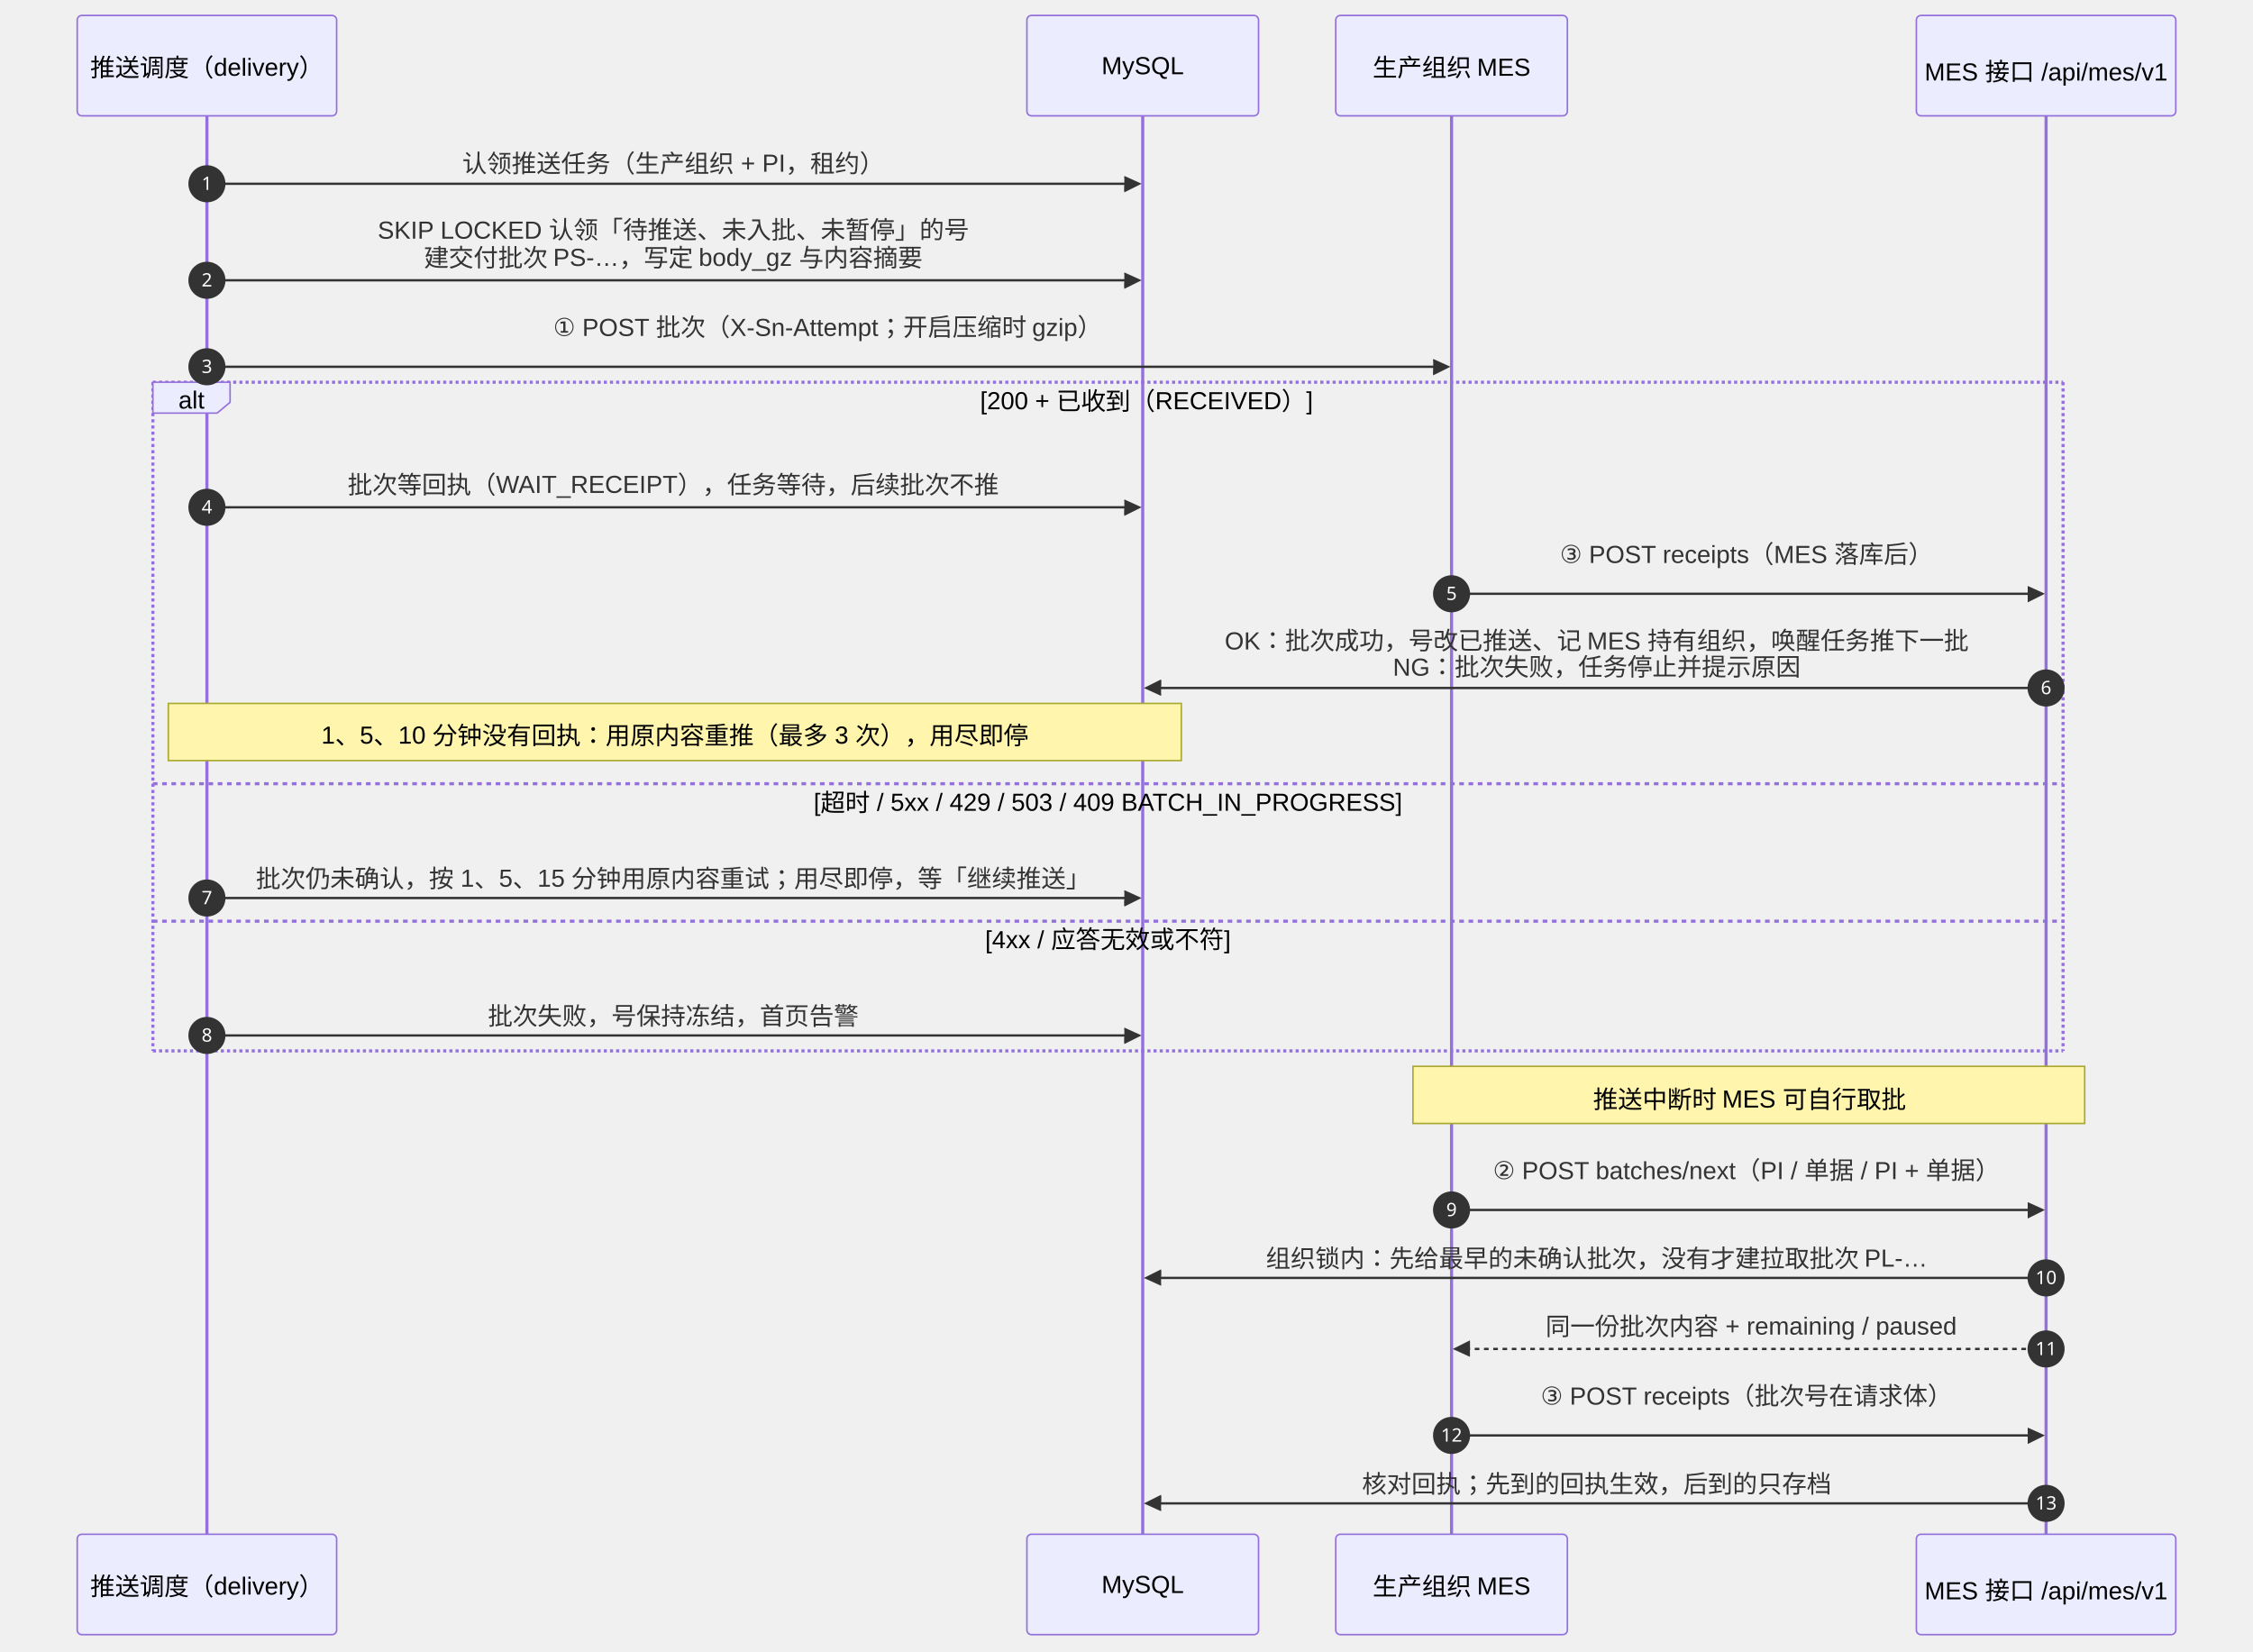
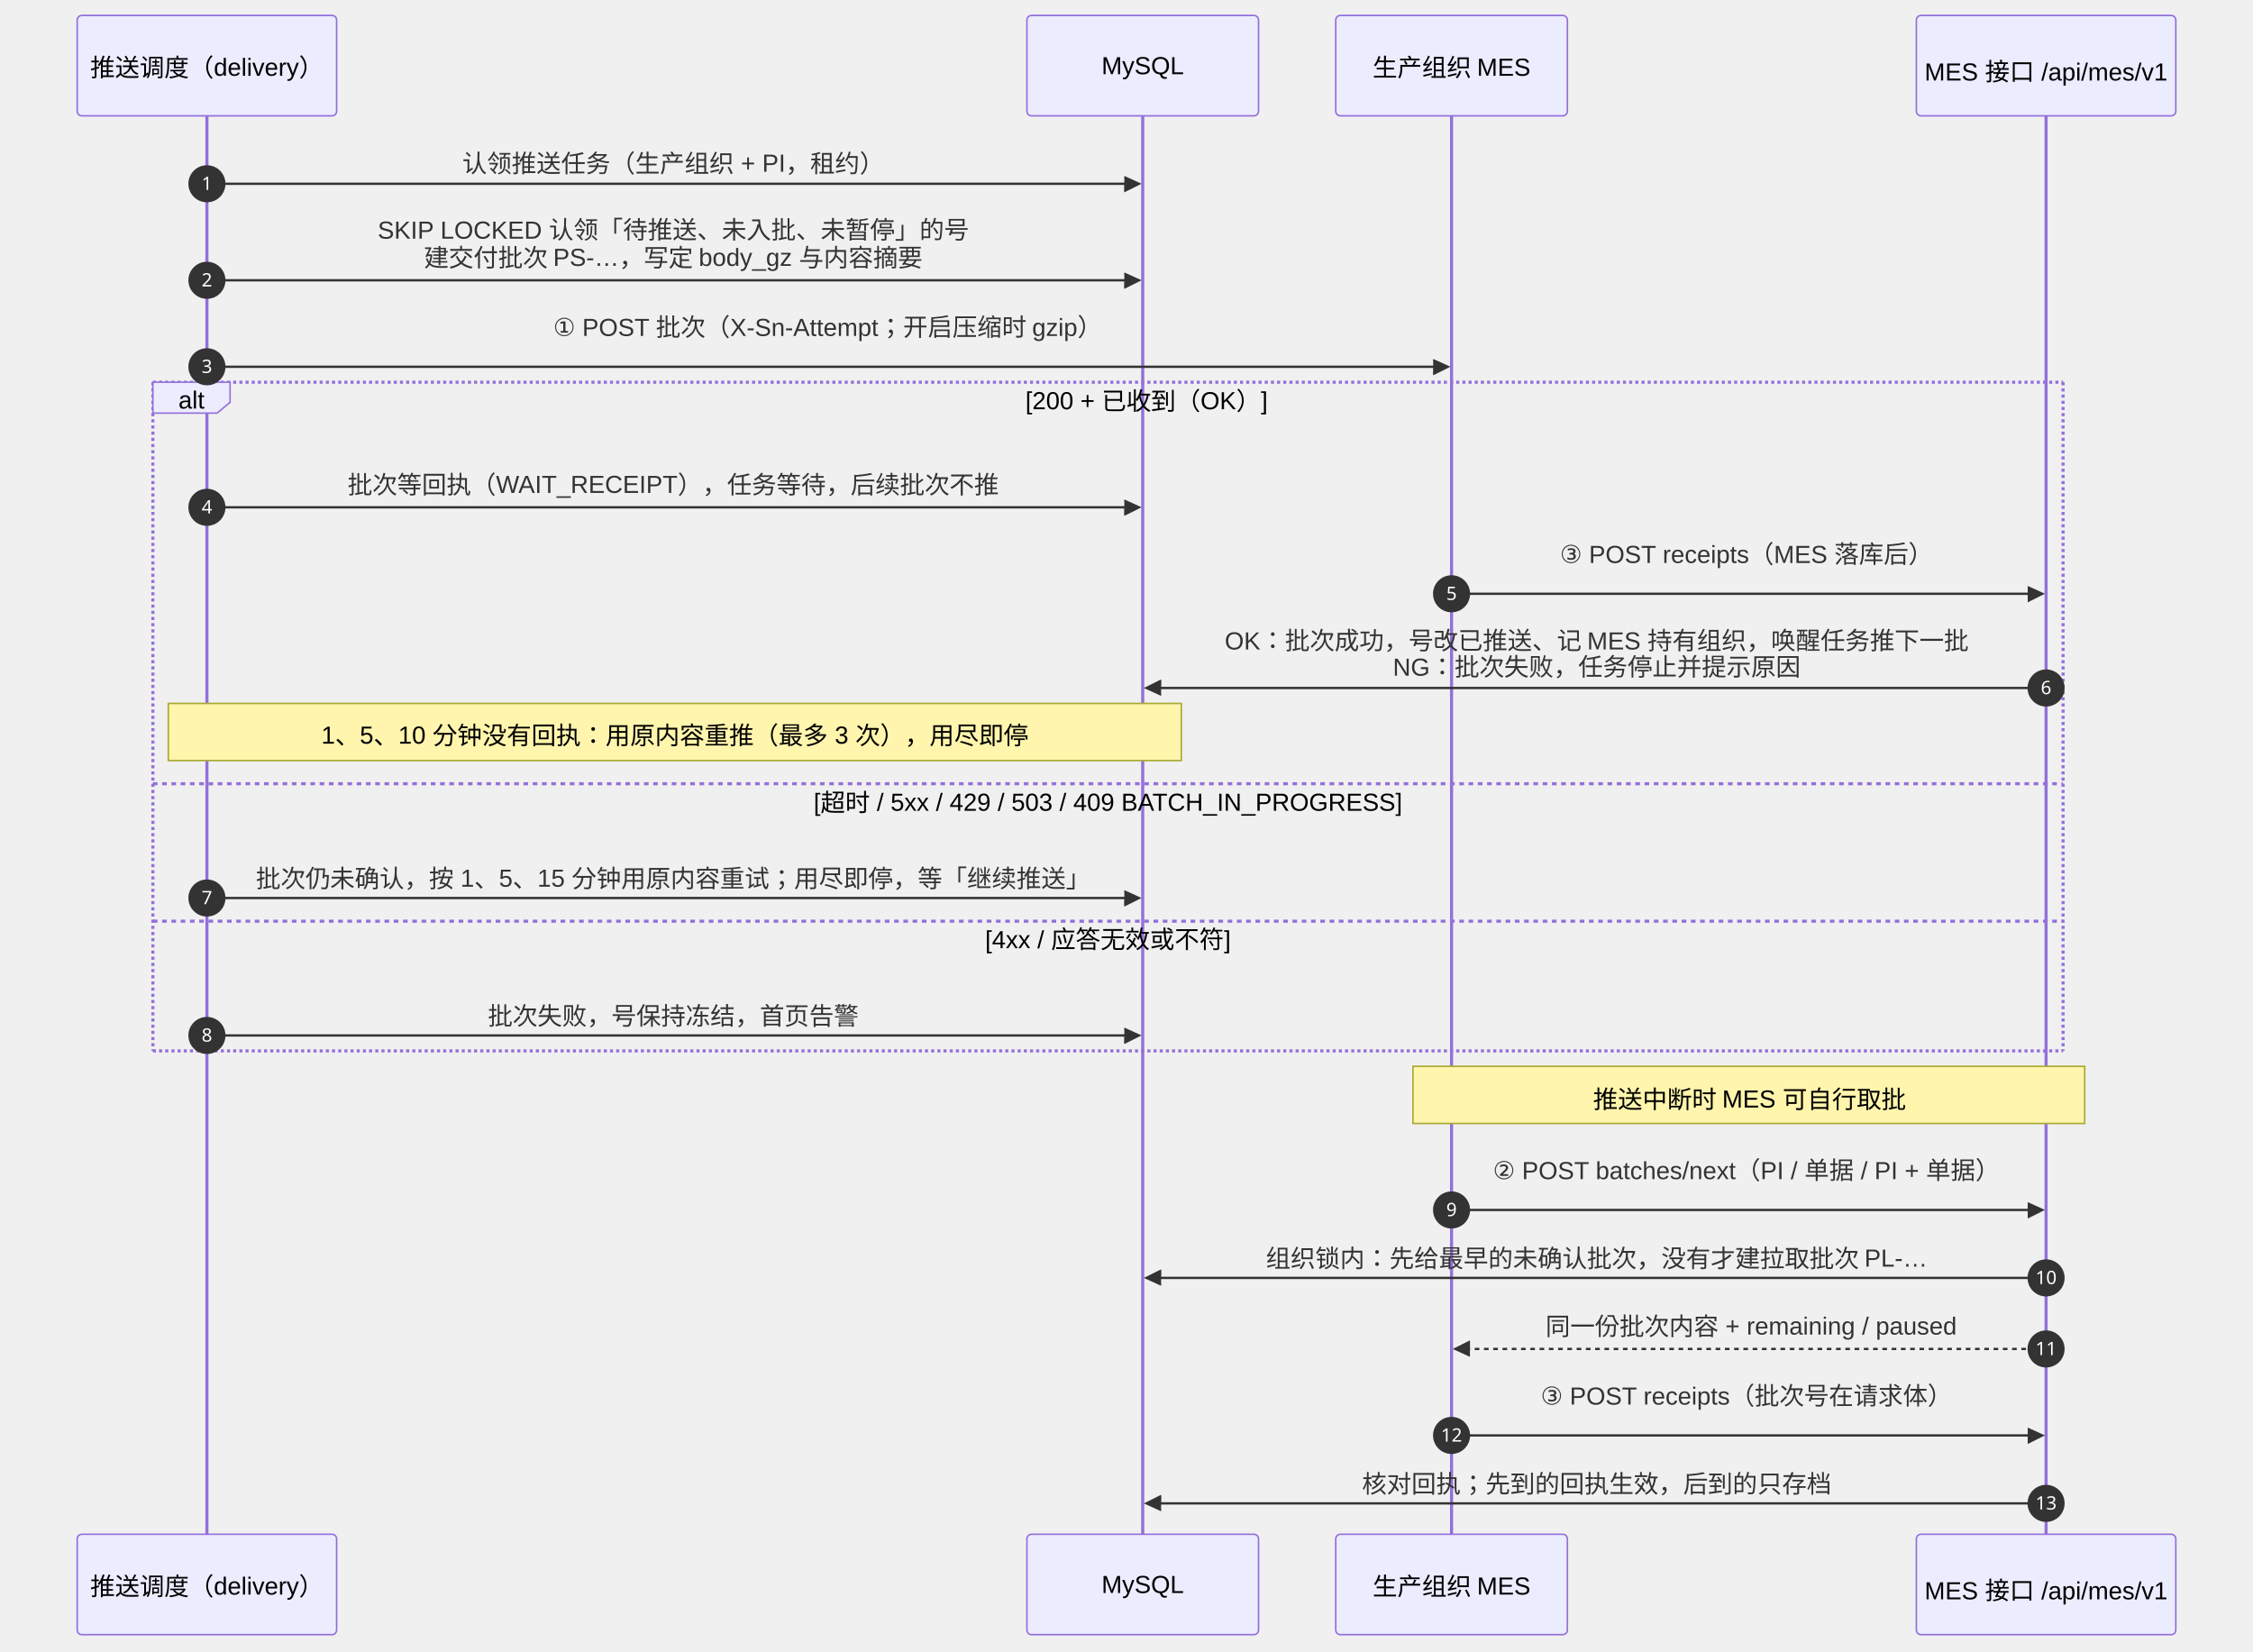
<svg xmlns="http://www.w3.org/2000/svg" id="my-svg" width="100%" style="max-width: 1459px; background-color: white;" viewBox="-50 -10 1459 1069.5" role="graphics-document document" aria-roledescription="sequence">
  <g>
    <rect x="1191" y="983.5" fill="#eaeaea" stroke="#666" width="168" height="65" name="API" rx="3" ry="3" class="actor actor-bottom" />
    <text x="1275" y="1016" dominant-baseline="central" alignment-baseline="central" class="actor actor-box" style="text-anchor: middle; font-size: 16px; font-weight: 400;">
      <tspan x="1275" dy="0">MES 接口 /api/mes/v1</tspan>
    </text>
  </g>
  <g>
    <rect x="815" y="983.5" fill="#eaeaea" stroke="#666" width="150" height="65" name="M" rx="3" ry="3" class="actor actor-bottom" />
    <text x="890" y="1016" dominant-baseline="central" alignment-baseline="central" class="actor actor-box" style="text-anchor: middle; font-size: 16px; font-weight: 400;">
      <tspan x="890" dy="0">生产组织 MES</tspan>
    </text>
  </g>
  <g>
    <rect x="615" y="983.5" fill="#eaeaea" stroke="#666" width="150" height="65" name="D" rx="3" ry="3" class="actor actor-bottom" />
    <text x="690" y="1016" dominant-baseline="central" alignment-baseline="central" class="actor actor-box" style="text-anchor: middle; font-size: 16px; font-weight: 400;">
      <tspan x="690" dy="0">MySQL</tspan>
    </text>
  </g>
  <g>
    <rect x="0" y="983.5" fill="#eaeaea" stroke="#666" width="168" height="65" name="T" rx="3" ry="3" class="actor actor-bottom" />
    <text x="84" y="1016" dominant-baseline="central" alignment-baseline="central" class="actor actor-box" style="text-anchor: middle; font-size: 16px; font-weight: 400;">
      <tspan x="84" dy="0">推送调度（delivery）</tspan>
    </text>
  </g>
  <g>
    <line id="actor3" x1="1275" y1="65" x2="1275" y2="983.5" class="actor-line 200" stroke-width="0.5px" stroke="#999" name="API" data-et="life-line" data-id="API" />
    <g id="root-3" data-et="participant" data-type="participant" data-id="API">
      <rect x="1191" y="0" fill="#eaeaea" stroke="#666" width="168" height="65" name="API" rx="3" ry="3" class="actor actor-top" />
      <text x="1275" y="32.5" dominant-baseline="central" alignment-baseline="central" class="actor actor-box" style="text-anchor: middle; font-size: 16px; font-weight: 400;">
        <tspan x="1275" dy="0">MES 接口 /api/mes/v1</tspan>
      </text>
    </g>
  </g>
  <g>
    <line id="actor2" x1="890" y1="65" x2="890" y2="983.5" class="actor-line 200" stroke-width="0.5px" stroke="#999" name="M" data-et="life-line" data-id="M" />
    <g id="root-2" data-et="participant" data-type="participant" data-id="M">
      <rect x="815" y="0" fill="#eaeaea" stroke="#666" width="150" height="65" name="M" rx="3" ry="3" class="actor actor-top" />
      <text x="890" y="32.5" dominant-baseline="central" alignment-baseline="central" class="actor actor-box" style="text-anchor: middle; font-size: 16px; font-weight: 400;">
        <tspan x="890" dy="0">生产组织 MES</tspan>
      </text>
    </g>
  </g>
  <g>
    <line id="actor1" x1="690" y1="65" x2="690" y2="983.5" class="actor-line 200" stroke-width="0.5px" stroke="#999" name="D" data-et="life-line" data-id="D" />
    <g id="root-1" data-et="participant" data-type="participant" data-id="D">
      <rect x="615" y="0" fill="#eaeaea" stroke="#666" width="150" height="65" name="D" rx="3" ry="3" class="actor actor-top" />
      <text x="690" y="32.5" dominant-baseline="central" alignment-baseline="central" class="actor actor-box" style="text-anchor: middle; font-size: 16px; font-weight: 400;">
        <tspan x="690" dy="0">MySQL</tspan>
      </text>
    </g>
  </g>
  <g>
    <line id="actor0" x1="84" y1="65" x2="84" y2="983.5" class="actor-line 200" stroke-width="0.5px" stroke="#999" name="T" data-et="life-line" data-id="T" />
    <g id="root-0" data-et="participant" data-type="participant" data-id="T">
      <rect x="0" y="0" fill="#eaeaea" stroke="#666" width="168" height="65" name="T" rx="3" ry="3" class="actor actor-top" />
      <text x="84" y="32.5" dominant-baseline="central" alignment-baseline="central" class="actor actor-box" style="text-anchor: middle; font-size: 16px; font-weight: 400;">
        <tspan x="84" dy="0">推送调度（delivery）</tspan>
      </text>
    </g>
  </g>
  <style>#my-svg{font-family:"trebuchet ms",verdana,arial,sans-serif;font-size:16px;fill:#333;}@keyframes edge-animation-frame{from{stroke-dashoffset:0;}}@keyframes dash{to{stroke-dashoffset:0;}}#my-svg .edge-animation-slow{stroke-dasharray:9,5!important;stroke-dashoffset:900;animation:dash 50s linear infinite;stroke-linecap:round;}#my-svg .edge-animation-fast{stroke-dasharray:9,5!important;stroke-dashoffset:900;animation:dash 20s linear infinite;stroke-linecap:round;}#my-svg .error-icon{fill:#552222;}#my-svg .error-text{fill:#552222;stroke:#552222;}#my-svg .edge-thickness-normal{stroke-width:1px;}#my-svg .edge-thickness-thick{stroke-width:3.5px;}#my-svg .edge-pattern-solid{stroke-dasharray:0;}#my-svg .edge-thickness-invisible{stroke-width:0;fill:none;}#my-svg .edge-pattern-dashed{stroke-dasharray:3;}#my-svg .edge-pattern-dotted{stroke-dasharray:2;}#my-svg .marker{fill:#333333;stroke:#333333;}#my-svg .marker.cross{stroke:#333333;}#my-svg svg{font-family:"trebuchet ms",verdana,arial,sans-serif;font-size:16px;}#my-svg p{margin:0;}#my-svg .actor{stroke:#9370DB;fill:#ECECFF;stroke-width:1;}#my-svg rect.actor.outer-path[data-look="neo"]{filter:drop-shadow(1px 2px 2px rgba(185, 185, 185, 1));}#my-svg rect.note[data-look="neo"]{stroke:#aaaa33;fill:#fff5ad;filter:drop-shadow(1px 2px 2px rgba(185, 185, 185, 1));}#my-svg text.actor&gt;tspan{fill:black;stroke:none;}#my-svg .actor-line{stroke:#9370DB;}#my-svg .innerArc{stroke-width:1.5;stroke-dasharray:none;}#my-svg .messageLine0{stroke-width:1.5;stroke-dasharray:none;stroke:#333;}#my-svg .messageLine1{stroke-width:1.5;stroke-dasharray:2,2;stroke:#333;}#my-svg [id$="-arrowhead"] path{fill:#333;stroke:#333;}#my-svg .sequenceNumber{fill:white;}#my-svg [id$="-sequencenumber"]{fill:#333;}#my-svg [id$="-crosshead"] path{fill:#333;stroke:#333;}#my-svg .messageText{fill:#333;stroke:none;}#my-svg .labelBox{stroke:#9370DB;fill:#ECECFF;filter:none;}#my-svg .labelText,#my-svg .labelText&gt;tspan{fill:black;stroke:none;}#my-svg .loopText,#my-svg .loopText&gt;tspan{fill:black;stroke:none;}#my-svg .sectionTitle,#my-svg .sectionTitle&gt;tspan{fill:black;stroke:none;}#my-svg .loopLine{stroke-width:2px;stroke-dasharray:2,2;stroke:#9370DB;fill:#9370DB;}#my-svg .note{stroke:#aaaa33;fill:#fff5ad;}#my-svg .noteText,#my-svg .noteText&gt;tspan{fill:black;stroke:none;font-weight:normal;}#my-svg .activation0{fill:#f4f4f4;stroke:#666;}#my-svg .activation1{fill:#f4f4f4;stroke:#666;}#my-svg .activation2{fill:#f4f4f4;stroke:#666;}#my-svg .actorPopupMenu{position:absolute;}#my-svg .actorPopupMenuPanel{position:absolute;fill:#ECECFF;box-shadow:0px 8px 16px 0px rgba(0,0,0,0.2);filter:drop-shadow(3px 5px 2px rgb(0 0 0 / 0.4));}#my-svg .actor-man circle,#my-svg line{fill:#ECECFF;stroke-width:2px;}#my-svg g rect.rect{filter:drop-shadow(1px 2px 2px rgba(185, 185, 185, 1));stroke:#9370DB;}#my-svg .node .neo-node{stroke:#9370DB;}#my-svg [data-look="neo"].node rect,#my-svg [data-look="neo"].cluster rect,#my-svg [data-look="neo"].node polygon{stroke:#9370DB;filter:drop-shadow(1px 2px 2px rgba(185, 185, 185, 1));}#my-svg [data-look="neo"].swimlane.cluster rect{filter:none;}#my-svg [data-look="neo"].node path{stroke:#9370DB;stroke-width:1px;}#my-svg [data-look="neo"].node .outer-path{filter:drop-shadow(1px 2px 2px rgba(185, 185, 185, 1));}#my-svg [data-look="neo"].node .neo-line path{stroke:#9370DB;filter:none;}#my-svg [data-look="neo"].node circle{stroke:#9370DB;filter:drop-shadow(1px 2px 2px rgba(185, 185, 185, 1));}#my-svg [data-look="neo"].node circle .state-start{fill:#000000;}#my-svg [data-look="neo"].icon-shape .icon{fill:#9370DB;filter:drop-shadow(1px 2px 2px rgba(185, 185, 185, 1));}#my-svg [data-look="neo"].icon-shape .icon-neo path{stroke:#9370DB;filter:drop-shadow(1px 2px 2px rgba(185, 185, 185, 1));}#my-svg :root{--mermaid-font-family:"trebuchet ms",verdana,arial,sans-serif;}</style>
  <g />
  <defs>
    <symbol id="my-svg-computer" width="24" height="24">
      <path transform="scale(.5)" d="M2 2v13h20v-13h-20zm18 11h-16v-9h16v9zm-10.228 6l.466-1h3.524l.467 1h-4.457zm14.228 3h-24l2-6h2.104l-1.33 4h18.45l-1.297-4h2.073l2 6zm-5-10h-14v-7h14v7z" />
    </symbol>
  </defs>
  <defs>
    <symbol id="my-svg-database" fill-rule="evenodd" clip-rule="evenodd">
      <path transform="scale(.5)" d="M12.258.001l.256.004.255.005.253.008.251.01.249.012.247.015.246.016.242.019.241.02.239.023.236.024.233.027.231.028.229.031.225.032.223.034.22.036.217.038.214.04.211.041.208.043.205.045.201.046.198.048.194.05.191.051.187.053.183.054.18.056.175.057.172.059.168.06.163.061.16.063.155.064.15.066.074.033.073.033.071.034.07.034.069.035.068.035.067.035.066.035.064.036.064.036.062.036.06.036.06.037.058.037.058.037.055.038.055.038.053.038.052.038.051.039.05.039.048.039.047.039.045.04.044.04.043.04.041.04.04.041.039.041.037.041.036.041.034.041.033.042.032.042.03.042.029.042.027.042.026.043.024.043.023.043.021.043.02.043.018.044.017.043.015.044.013.044.012.044.011.045.009.044.007.045.006.045.004.045.002.045.001.045v17l-.001.045-.002.045-.004.045-.006.045-.007.045-.009.044-.011.045-.012.044-.013.044-.015.044-.017.043-.018.044-.02.043-.021.043-.023.043-.024.043-.026.043-.027.042-.029.042-.03.042-.032.042-.033.042-.034.041-.036.041-.037.041-.039.041-.04.041-.041.04-.043.04-.044.04-.045.04-.047.039-.048.039-.05.039-.051.039-.052.038-.053.038-.055.038-.055.038-.058.037-.058.037-.06.037-.06.036-.062.036-.064.036-.064.036-.066.035-.067.035-.068.035-.069.035-.07.034-.071.034-.073.033-.074.033-.15.066-.155.064-.16.063-.163.061-.168.06-.172.059-.175.057-.18.056-.183.054-.187.053-.191.051-.194.05-.198.048-.201.046-.205.045-.208.043-.211.041-.214.04-.217.038-.22.036-.223.034-.225.032-.229.031-.231.028-.233.027-.236.024-.239.023-.241.02-.242.019-.246.016-.247.015-.249.012-.251.01-.253.008-.255.005-.256.004-.258.001-.258-.001-.256-.004-.255-.005-.253-.008-.251-.01-.249-.012-.247-.015-.245-.016-.243-.019-.241-.02-.238-.023-.236-.024-.234-.027-.231-.028-.228-.031-.226-.032-.223-.034-.22-.036-.217-.038-.214-.04-.211-.041-.208-.043-.204-.045-.201-.046-.198-.048-.195-.05-.19-.051-.187-.053-.184-.054-.179-.056-.176-.057-.172-.059-.167-.06-.164-.061-.159-.063-.155-.064-.151-.066-.074-.033-.072-.033-.072-.034-.07-.034-.069-.035-.068-.035-.067-.035-.066-.035-.064-.036-.063-.036-.062-.036-.061-.036-.06-.037-.058-.037-.057-.037-.056-.038-.055-.038-.053-.038-.052-.038-.051-.039-.049-.039-.049-.039-.046-.039-.046-.04-.044-.04-.043-.04-.041-.04-.04-.041-.039-.041-.037-.041-.036-.041-.034-.041-.033-.042-.032-.042-.03-.042-.029-.042-.027-.042-.026-.043-.024-.043-.023-.043-.021-.043-.02-.043-.018-.044-.017-.043-.015-.044-.013-.044-.012-.044-.011-.045-.009-.044-.007-.045-.006-.045-.004-.045-.002-.045-.001-.045v-17l.001-.045.002-.045.004-.045.006-.045.007-.045.009-.044.011-.045.012-.044.013-.044.015-.044.017-.043.018-.044.02-.043.021-.043.023-.043.024-.043.026-.043.027-.042.029-.042.03-.042.032-.042.033-.042.034-.041.036-.041.037-.041.039-.041.04-.041.041-.04.043-.04.044-.04.046-.04.046-.039.049-.039.049-.039.051-.039.052-.038.053-.038.055-.038.056-.038.057-.037.058-.037.06-.037.061-.036.062-.036.063-.036.064-.036.066-.035.067-.035.068-.035.069-.035.07-.034.072-.034.072-.033.074-.033.151-.066.155-.064.159-.063.164-.061.167-.06.172-.059.176-.057.179-.056.184-.054.187-.053.19-.051.195-.05.198-.048.201-.046.204-.045.208-.043.211-.041.214-.04.217-.038.22-.036.223-.034.226-.032.228-.031.231-.028.234-.027.236-.024.238-.023.241-.02.243-.019.245-.016.247-.015.249-.012.251-.01.253-.008.255-.005.256-.004.258-.001.258.001zm-9.258 20.499v.01l.001.021.003.021.004.022.005.021.006.022.007.022.009.023.01.022.011.023.012.023.013.023.015.023.016.024.017.023.018.024.019.024.021.024.022.025.023.024.024.025.052.049.056.05.061.051.066.051.07.051.075.051.079.052.084.052.088.052.092.052.097.052.102.051.105.052.11.052.114.051.119.051.123.051.127.05.131.05.135.05.139.048.144.049.147.047.152.047.155.047.16.045.163.045.167.043.171.043.176.041.178.041.183.039.187.039.19.037.194.035.197.035.202.033.204.031.209.03.212.029.216.027.219.025.222.024.226.021.23.02.233.018.236.016.24.015.243.012.246.01.249.008.253.005.256.004.259.001.26-.001.257-.004.254-.005.25-.008.247-.011.244-.012.241-.014.237-.016.233-.018.231-.021.226-.021.224-.024.22-.026.216-.027.212-.028.21-.031.205-.031.202-.034.198-.034.194-.036.191-.037.187-.039.183-.04.179-.04.175-.042.172-.043.168-.044.163-.045.16-.046.155-.046.152-.047.148-.048.143-.049.139-.049.136-.05.131-.05.126-.05.123-.051.118-.052.114-.051.11-.052.106-.052.101-.052.096-.052.092-.052.088-.053.083-.051.079-.052.074-.052.07-.051.065-.051.06-.051.056-.05.051-.05.023-.024.023-.025.021-.024.02-.024.019-.024.018-.024.017-.024.015-.023.014-.024.013-.023.012-.023.01-.023.01-.022.008-.022.006-.022.006-.022.004-.022.004-.021.001-.021.001-.021v-4.127l-.077.055-.08.053-.083.054-.085.053-.087.052-.09.052-.093.051-.095.05-.097.05-.1.049-.102.049-.105.048-.106.047-.109.047-.111.046-.114.045-.115.045-.118.044-.12.043-.122.042-.124.042-.126.041-.128.04-.13.04-.132.038-.134.038-.135.037-.138.037-.139.035-.142.035-.143.034-.144.033-.147.032-.148.031-.15.03-.151.03-.153.029-.154.027-.156.027-.158.026-.159.025-.161.024-.162.023-.163.022-.165.021-.166.02-.167.019-.169.018-.169.017-.171.016-.173.015-.173.014-.175.013-.175.012-.177.011-.178.01-.179.008-.179.008-.181.006-.182.005-.182.004-.184.003-.184.002h-.37l-.184-.002-.184-.003-.182-.004-.182-.005-.181-.006-.179-.008-.179-.008-.178-.01-.176-.011-.176-.012-.175-.013-.173-.014-.172-.015-.171-.016-.17-.017-.169-.018-.167-.019-.166-.02-.165-.021-.163-.022-.162-.023-.161-.024-.159-.025-.157-.026-.156-.027-.155-.027-.153-.029-.151-.03-.15-.03-.148-.031-.146-.032-.145-.033-.143-.034-.141-.035-.14-.035-.137-.037-.136-.037-.134-.038-.132-.038-.13-.04-.128-.04-.126-.041-.124-.042-.122-.042-.12-.044-.117-.043-.116-.045-.113-.045-.112-.046-.109-.047-.106-.047-.105-.048-.102-.049-.1-.049-.097-.05-.095-.05-.093-.052-.09-.051-.087-.052-.085-.053-.083-.054-.08-.054-.077-.054v4.127zm0-5.654v.011l.001.021.003.021.004.021.005.022.006.022.007.022.009.022.01.022.011.023.012.023.013.023.015.024.016.023.017.024.018.024.019.024.021.024.022.024.023.025.024.024.052.05.056.05.061.05.066.051.07.051.075.052.079.051.084.052.088.052.092.052.097.052.102.052.105.052.11.051.114.051.119.052.123.05.127.051.131.05.135.049.139.049.144.048.147.048.152.047.155.046.16.045.163.045.167.044.171.042.176.042.178.04.183.04.187.038.19.037.194.036.197.034.202.033.204.032.209.03.212.028.216.027.219.025.222.024.226.022.23.02.233.018.236.016.24.014.243.012.246.01.249.008.253.006.256.003.259.001.26-.001.257-.003.254-.006.25-.008.247-.01.244-.012.241-.015.237-.016.233-.018.231-.02.226-.022.224-.024.22-.025.216-.027.212-.029.21-.03.205-.032.202-.033.198-.035.194-.036.191-.037.187-.039.183-.039.179-.041.175-.042.172-.043.168-.044.163-.045.16-.045.155-.047.152-.047.148-.048.143-.048.139-.05.136-.049.131-.05.126-.051.123-.051.118-.051.114-.052.11-.052.106-.052.101-.052.096-.052.092-.052.088-.052.083-.052.079-.052.074-.051.07-.052.065-.051.06-.05.056-.051.051-.049.023-.025.023-.024.021-.025.02-.024.019-.024.018-.024.017-.024.015-.023.014-.023.013-.024.012-.022.01-.023.01-.023.008-.022.006-.022.006-.022.004-.021.004-.022.001-.021.001-.021v-4.139l-.077.054-.08.054-.083.054-.085.052-.087.053-.09.051-.093.051-.095.051-.097.05-.1.049-.102.049-.105.048-.106.047-.109.047-.111.046-.114.045-.115.044-.118.044-.12.044-.122.042-.124.042-.126.041-.128.04-.13.039-.132.039-.134.038-.135.037-.138.036-.139.036-.142.035-.143.033-.144.033-.147.033-.148.031-.15.03-.151.03-.153.028-.154.028-.156.027-.158.026-.159.025-.161.024-.162.023-.163.022-.165.021-.166.02-.167.019-.169.018-.169.017-.171.016-.173.015-.173.014-.175.013-.175.012-.177.011-.178.009-.179.009-.179.007-.181.007-.182.005-.182.004-.184.003-.184.002h-.37l-.184-.002-.184-.003-.182-.004-.182-.005-.181-.007-.179-.007-.179-.009-.178-.009-.176-.011-.176-.012-.175-.013-.173-.014-.172-.015-.171-.016-.17-.017-.169-.018-.167-.019-.166-.02-.165-.021-.163-.022-.162-.023-.161-.024-.159-.025-.157-.026-.156-.027-.155-.028-.153-.028-.151-.03-.15-.03-.148-.031-.146-.033-.145-.033-.143-.033-.141-.035-.14-.036-.137-.036-.136-.037-.134-.038-.132-.039-.13-.039-.128-.04-.126-.041-.124-.042-.122-.043-.12-.043-.117-.044-.116-.044-.113-.046-.112-.046-.109-.046-.106-.047-.105-.048-.102-.049-.1-.049-.097-.05-.095-.051-.093-.051-.09-.051-.087-.053-.085-.052-.083-.054-.08-.054-.077-.054v4.139zm0-5.666v.011l.001.02.003.022.004.021.005.022.006.021.007.022.009.023.01.022.011.023.012.023.013.023.015.023.016.024.017.024.018.023.019.024.021.025.022.024.023.024.024.025.052.05.056.05.061.05.066.051.07.051.075.052.079.051.084.052.088.052.092.052.097.052.102.052.105.051.11.052.114.051.119.051.123.051.127.05.131.05.135.05.139.049.144.048.147.048.152.047.155.046.16.045.163.045.167.043.171.043.176.042.178.04.183.04.187.038.19.037.194.036.197.034.202.033.204.032.209.03.212.028.216.027.219.025.222.024.226.021.23.02.233.018.236.017.24.014.243.012.246.01.249.008.253.006.256.003.259.001.26-.001.257-.003.254-.006.25-.008.247-.01.244-.013.241-.014.237-.016.233-.018.231-.02.226-.022.224-.024.22-.025.216-.027.212-.029.21-.03.205-.032.202-.033.198-.035.194-.036.191-.037.187-.039.183-.039.179-.041.175-.042.172-.043.168-.044.163-.045.16-.045.155-.047.152-.047.148-.048.143-.049.139-.049.136-.049.131-.051.126-.05.123-.051.118-.052.114-.051.11-.052.106-.052.101-.052.096-.052.092-.052.088-.052.083-.052.079-.052.074-.052.07-.051.065-.051.06-.051.056-.05.051-.049.023-.025.023-.025.021-.024.02-.024.019-.024.018-.024.017-.024.015-.023.014-.024.013-.023.012-.023.01-.022.01-.023.008-.022.006-.022.006-.022.004-.022.004-.021.001-.021.001-.021v-4.153l-.077.054-.08.054-.083.053-.085.053-.087.053-.09.051-.093.051-.095.051-.097.05-.1.049-.102.048-.105.048-.106.048-.109.046-.111.046-.114.046-.115.044-.118.044-.12.043-.122.043-.124.042-.126.041-.128.04-.13.039-.132.039-.134.038-.135.037-.138.036-.139.036-.142.034-.143.034-.144.033-.147.032-.148.032-.15.03-.151.03-.153.028-.154.028-.156.027-.158.026-.159.024-.161.024-.162.023-.163.023-.165.021-.166.02-.167.019-.169.018-.169.017-.171.016-.173.015-.173.014-.175.013-.175.012-.177.01-.178.01-.179.009-.179.007-.181.006-.182.006-.182.004-.184.003-.184.001-.185.001-.185-.001-.184-.001-.184-.003-.182-.004-.182-.006-.181-.006-.179-.007-.179-.009-.178-.01-.176-.01-.176-.012-.175-.013-.173-.014-.172-.015-.171-.016-.17-.017-.169-.018-.167-.019-.166-.02-.165-.021-.163-.023-.162-.023-.161-.024-.159-.024-.157-.026-.156-.027-.155-.028-.153-.028-.151-.03-.15-.03-.148-.032-.146-.032-.145-.033-.143-.034-.141-.034-.14-.036-.137-.036-.136-.037-.134-.038-.132-.039-.13-.039-.128-.041-.126-.041-.124-.041-.122-.043-.12-.043-.117-.044-.116-.044-.113-.046-.112-.046-.109-.046-.106-.048-.105-.048-.102-.048-.1-.05-.097-.049-.095-.051-.093-.051-.09-.052-.087-.052-.085-.053-.083-.053-.08-.054-.077-.054v4.153zm8.74-8.179l-.257.004-.254.005-.25.008-.247.011-.244.012-.241.014-.237.016-.233.018-.231.021-.226.022-.224.023-.22.026-.216.027-.212.028-.21.031-.205.032-.202.033-.198.034-.194.036-.191.038-.187.038-.183.04-.179.041-.175.042-.172.043-.168.043-.163.045-.16.046-.155.046-.152.048-.148.048-.143.048-.139.049-.136.05-.131.05-.126.051-.123.051-.118.051-.114.052-.11.052-.106.052-.101.052-.096.052-.092.052-.088.052-.083.052-.079.052-.074.051-.07.052-.065.051-.06.05-.056.05-.051.05-.023.025-.023.024-.021.024-.02.025-.019.024-.018.024-.017.023-.015.024-.014.023-.013.023-.012.023-.01.023-.01.022-.008.022-.006.023-.006.021-.004.022-.004.021-.001.021-.001.021.001.021.001.021.004.021.004.022.006.021.006.023.008.022.01.022.01.023.012.023.013.023.014.023.015.024.017.023.018.024.019.024.02.025.021.024.023.024.023.025.051.05.056.05.06.05.065.051.07.052.074.051.079.052.083.052.088.052.092.052.096.052.101.052.106.052.11.052.114.052.118.051.123.051.126.051.131.05.136.05.139.049.143.048.148.048.152.048.155.046.16.046.163.045.168.043.172.043.175.042.179.041.183.04.187.038.191.038.194.036.198.034.202.033.205.032.21.031.212.028.216.027.22.026.224.023.226.022.231.021.233.018.237.016.241.014.244.012.247.011.25.008.254.005.257.004.26.001.26-.001.257-.004.254-.005.25-.008.247-.011.244-.012.241-.014.237-.016.233-.018.231-.021.226-.022.224-.023.22-.026.216-.027.212-.028.21-.031.205-.032.202-.033.198-.034.194-.036.191-.038.187-.038.183-.04.179-.041.175-.042.172-.043.168-.043.163-.045.16-.046.155-.046.152-.048.148-.048.143-.048.139-.049.136-.05.131-.05.126-.051.123-.051.118-.051.114-.052.11-.052.106-.052.101-.052.096-.052.092-.052.088-.052.083-.052.079-.052.074-.051.07-.052.065-.051.06-.05.056-.05.051-.05.023-.025.023-.024.021-.024.02-.025.019-.024.018-.024.017-.023.015-.024.014-.023.013-.023.012-.023.01-.023.01-.022.008-.022.006-.023.006-.021.004-.022.004-.021.001-.021.001-.021-.001-.021-.001-.021-.004-.021-.004-.022-.006-.021-.006-.023-.008-.022-.01-.022-.01-.023-.012-.023-.013-.023-.014-.023-.015-.024-.017-.023-.018-.024-.019-.024-.02-.025-.021-.024-.023-.024-.023-.025-.051-.05-.056-.05-.06-.05-.065-.051-.07-.052-.074-.051-.079-.052-.083-.052-.088-.052-.092-.052-.096-.052-.101-.052-.106-.052-.11-.052-.114-.052-.118-.051-.123-.051-.126-.051-.131-.05-.136-.05-.139-.049-.143-.048-.148-.048-.152-.048-.155-.046-.16-.046-.163-.045-.168-.043-.172-.043-.175-.042-.179-.041-.183-.04-.187-.038-.191-.038-.194-.036-.198-.034-.202-.033-.205-.032-.21-.031-.212-.028-.216-.027-.22-.026-.224-.023-.226-.022-.231-.021-.233-.018-.237-.016-.241-.014-.244-.012-.247-.011-.25-.008-.254-.005-.257-.004-.26-.001-.26.001z" />
    </symbol>
  </defs>
  <defs>
    <symbol id="my-svg-clock" width="24" height="24">
      <path transform="scale(.5)" d="M12 2c5.514 0 10 4.486 10 10s-4.486 10-10 10-10-4.486-10-10 4.486-10 10-10zm0-2c-6.627 0-12 5.373-12 12s5.373 12 12 12 12-5.373 12-12-5.373-12-12-12zm5.848 12.459c.202.038.202.333.001.372-1.907.361-6.045 1.111-6.547 1.111-.719 0-1.301-.582-1.301-1.301 0-.512.77-5.447 1.125-7.445.034-.192.312-.181.343.014l.985 6.238 5.394 1.011z" />
    </symbol>
  </defs>
  <defs>
    <marker id="my-svg-arrowhead" refX="7.9" refY="5" markerUnits="userSpaceOnUse" markerWidth="12" markerHeight="12" orient="auto-start-reverse">
      <path d="M -1 0 L 10 5 L 0 10 z" />
    </marker>
  </defs>
  <defs>
    <marker id="my-svg-crosshead" markerWidth="15" markerHeight="8" orient="auto" refX="4" refY="4.5">
      <path fill="none" stroke="#000000" stroke-width="1pt" d="M 1,2 L 6,7 M 6,2 L 1,7" style="stroke-dasharray: 0, 0;" />
    </marker>
  </defs>
  <defs>
    <marker id="my-svg-filled-head" refX="15.5" refY="7" markerWidth="20" markerHeight="28" orient="auto">
      <path d="M 18,7 L9,13 L14,7 L9,1 Z" />
    </marker>
  </defs>
  <defs>
    <marker id="my-svg-sequencenumber" refX="15" refY="15" markerWidth="60" markerHeight="40" orient="auto">
      <circle cx="15" cy="15" r="6" />
    </marker>
  </defs>
  <defs>
    <marker id="my-svg-solidTopArrowHead" refX="7.9" refY="7.25" markerUnits="userSpaceOnUse" markerWidth="12" markerHeight="12" orient="auto-start-reverse">
      <path d="M 0 0 L 10 8 L 0 8 z" />
    </marker>
  </defs>
  <defs>
    <marker id="my-svg-solidBottomArrowHead" refX="7.9" refY="0.75" markerUnits="userSpaceOnUse" markerWidth="12" markerHeight="12" orient="auto-start-reverse">
      <path d="M 0 0 L 10 0 L 0 8 z" />
    </marker>
  </defs>
  <defs>
    <marker id="my-svg-stickTopArrowHead" refX="7.5" refY="7" markerUnits="userSpaceOnUse" markerWidth="12" markerHeight="12" orient="auto-start-reverse">
      <path d="M 0 0 L 7 7" stroke="black" stroke-width="1.5" fill="none" />
    </marker>
  </defs>
  <defs>
    <marker id="my-svg-stickBottomArrowHead" refX="7.5" refY="0" markerUnits="userSpaceOnUse" markerWidth="12" markerHeight="12" orient="auto-start-reverse">
      <path d="M 0 7 L 7 0" stroke="black" stroke-width="1.5" fill="none" />
    </marker>
  </defs>
  <g data-et="note" data-id="i8">
    <rect x="59" y="445.5" fill="#EDF2AE" stroke="#666" width="656" height="37" class="note" />
    <text x="387" y="451" text-anchor="middle" dominant-baseline="middle" alignment-baseline="middle" class="noteText" dy="1em" style="font-size: 16px; font-weight: 400;">
      <tspan x="387">1、5、10 分钟没有回执：用原内容重推（最多 3 次），用尽即停</tspan>
    </text>
  </g>
  <g data-et="control-structure" data-id="i13">
    <line x1="49" y1="237.5" x2="1286" y2="237.5" class="loopLine" />
    <line x1="1286" y1="237.5" x2="1286" y2="670.5" class="loopLine" />
    <line x1="49" y1="670.5" x2="1286" y2="670.5" class="loopLine" />
    <line x1="49" y1="237.5" x2="49" y2="670.5" class="loopLine" />
    <line x1="49" y1="497.5" x2="1286" y2="497.5" class="loopLine" style="stroke-dasharray: 3, 3;" />
    <line x1="49" y1="586.5" x2="1286" y2="586.5" class="loopLine" style="stroke-dasharray: 3, 3;" />
    <polygon points="49,237.5 99,237.5 99,250.5 90.6,257.5 49,257.5" class="labelBox" />
    <text x="74" y="250" text-anchor="middle" dominant-baseline="middle" alignment-baseline="middle" class="labelText" style="font-size: 16px; font-weight: 400;">alt</text>
    <text x="692.5" y="255" text-anchor="middle" class="loopText" style="font-size: 16px; font-weight: 400;">
-       <tspan x="692.5">[200 + 已收到（RECEIVED）]</tspan>
+       <tspan x="692.5">[200 + 已收到（OK）]</tspan>
    </text>
    <text x="667.5" y="515" text-anchor="middle" class="sectionTitle" style="font-size: 16px; font-weight: 400;">[超时 / 5xx / 429 / 503 / 409 BATCH_IN_PROGRESS]</text>
    <text x="667.5" y="604" text-anchor="middle" class="sectionTitle" style="font-size: 16px; font-weight: 400;">[4xx / 应答无效或不符]</text>
  </g>
  <g data-et="note" data-id="i14">
    <rect x="865" y="680.5" fill="#EDF2AE" stroke="#666" width="435" height="37" class="note" />
    <text x="1083" y="686" text-anchor="middle" dominant-baseline="middle" alignment-baseline="middle" class="noteText" dy="1em" style="font-size: 16px; font-weight: 400;">
      <tspan x="1083">推送中断时 MES 可自行取批</tspan>
    </text>
  </g>
  <text x="386" y="80" text-anchor="middle" dominant-baseline="middle" alignment-baseline="middle" class="messageText" dy="1em" style="font-size: 16px; font-weight: 400;">认领推送任务（生产组织 + PI，租约）</text>
  <line x1="91" y1="109" x2="686" y2="109" class="messageLine0" data-et="message" data-id="i1" data-from="T" data-to="D" stroke-width="2" stroke="none" marker-end="url(#my-svg-arrowhead)" style="fill: none;" />
  <line x1="84" y1="109" x2="84" y2="109" stroke-width="0" marker-start="url(#my-svg-sequencenumber)" />
  <text x="84" y="113" font-family="sans-serif" font-size="12px" text-anchor="middle" class="sequenceNumber">1</text>
  <text x="386" y="124" text-anchor="middle" dominant-baseline="middle" alignment-baseline="middle" class="messageText" dy="1em" style="font-size: 16px; font-weight: 400;">SKIP LOCKED 认领「待推送、未入批、未暂停」的号</text>
  <text x="386" y="141" text-anchor="middle" dominant-baseline="middle" alignment-baseline="middle" class="messageText" dy="1em" style="font-size: 16px; font-weight: 400;">建交付批次 PS-…，写定 body_gz 与内容摘要</text>
  <line x1="91" y1="171.5" x2="686" y2="171.5" class="messageLine0" data-et="message" data-id="i2" data-from="T" data-to="D" stroke-width="2" stroke="none" marker-end="url(#my-svg-arrowhead)" style="fill: none;" />
  <line x1="84" y1="171.5" x2="84" y2="171.5" stroke-width="0" marker-start="url(#my-svg-sequencenumber)" />
  <text x="84" y="175.5" font-family="sans-serif" font-size="12px" text-anchor="middle" class="sequenceNumber">2</text>
  <text x="486" y="187" text-anchor="middle" dominant-baseline="middle" alignment-baseline="middle" class="messageText" dy="1em" style="font-size: 16px; font-weight: 400;">① POST 批次（X-Sn-Attempt；开启压缩时 gzip）</text>
  <line x1="91" y1="227.5" x2="886" y2="227.5" class="messageLine0" data-et="message" data-id="i3" data-from="T" data-to="M" stroke-width="2" stroke="none" marker-end="url(#my-svg-arrowhead)" style="fill: none;" />
  <line x1="84" y1="227.5" x2="84" y2="227.5" stroke-width="0" marker-start="url(#my-svg-sequencenumber)" />
  <text x="84" y="231.5" font-family="sans-serif" font-size="12px" text-anchor="middle" class="sequenceNumber">3</text>
  <text x="386" y="288" text-anchor="middle" dominant-baseline="middle" alignment-baseline="middle" class="messageText" dy="1em" style="font-size: 16px; font-weight: 400;">批次等回执（WAIT_RECEIPT），任务等待，后续批次不推</text>
  <line x1="91" y1="318.5" x2="686" y2="318.5" class="messageLine0" data-et="message" data-id="i5" data-from="T" data-to="D" stroke-width="2" stroke="none" marker-end="url(#my-svg-arrowhead)" style="fill: none;" />
  <line x1="84" y1="318.5" x2="84" y2="318.5" stroke-width="0" marker-start="url(#my-svg-sequencenumber)" />
  <text x="84" y="322.5" font-family="sans-serif" font-size="12px" text-anchor="middle" class="sequenceNumber">4</text>
  <text x="1081" y="334" text-anchor="middle" dominant-baseline="middle" alignment-baseline="middle" class="messageText" dy="1em" style="font-size: 16px; font-weight: 400;">③ POST receipts（MES 落库后）</text>
  <line x1="897" y1="374.5" x2="1271" y2="374.5" class="messageLine0" data-et="message" data-id="i6" data-from="M" data-to="API" stroke-width="2" stroke="none" marker-end="url(#my-svg-arrowhead)" style="fill: none;" />
  <line x1="890" y1="374.5" x2="890" y2="374.5" stroke-width="0" marker-start="url(#my-svg-sequencenumber)" />
  <text x="890" y="378.5" font-family="sans-serif" font-size="12px" text-anchor="middle" class="sequenceNumber">5</text>
  <text x="984" y="390" text-anchor="middle" dominant-baseline="middle" alignment-baseline="middle" class="messageText" dy="1em" style="font-size: 16px; font-weight: 400;">OK：批次成功，号改已推送、记 MES 持有组织，唤醒任务推下一批</text>
  <text x="984" y="407" text-anchor="middle" dominant-baseline="middle" alignment-baseline="middle" class="messageText" dy="1em" style="font-size: 16px; font-weight: 400;">NG：批次失败，任务停止并提示原因</text>
  <line x1="1280" y1="435.5" x2="694" y2="435.5" class="messageLine0" data-et="message" data-id="i7" data-from="API" data-to="D" stroke-width="2" stroke="none" marker-end="url(#my-svg-arrowhead)" style="fill: none;" />
  <line x1="1275" y1="435.5" x2="1275" y2="435.5" stroke-width="0" marker-start="url(#my-svg-sequencenumber)" />
  <text x="1275" y="439.5" font-family="sans-serif" font-size="12px" text-anchor="middle" class="sequenceNumber">6</text>
  <text x="386" y="543" text-anchor="middle" dominant-baseline="middle" alignment-baseline="middle" class="messageText" dy="1em" style="font-size: 16px; font-weight: 400;">批次仍未确认，按 1、5、15 分钟用原内容重试；用尽即停，等「继续推送」</text>
  <line x1="91" y1="571.5" x2="686" y2="571.5" class="messageLine0" data-et="message" data-id="i10" data-from="T" data-to="D" stroke-width="2" stroke="none" marker-end="url(#my-svg-arrowhead)" style="fill: none;" />
  <line x1="84" y1="571.5" x2="84" y2="571.5" stroke-width="0" marker-start="url(#my-svg-sequencenumber)" />
  <text x="84" y="575.5" font-family="sans-serif" font-size="12px" text-anchor="middle" class="sequenceNumber">7</text>
  <text x="386" y="632" text-anchor="middle" dominant-baseline="middle" alignment-baseline="middle" class="messageText" dy="1em" style="font-size: 16px; font-weight: 400;">批次失败，号保持冻结，首页告警</text>
  <line x1="91" y1="660.5" x2="686" y2="660.5" class="messageLine0" data-et="message" data-id="i12" data-from="T" data-to="D" stroke-width="2" stroke="none" marker-end="url(#my-svg-arrowhead)" style="fill: none;" />
  <line x1="84" y1="660.5" x2="84" y2="660.5" stroke-width="0" marker-start="url(#my-svg-sequencenumber)" />
  <text x="84" y="664.5" font-family="sans-serif" font-size="12px" text-anchor="middle" class="sequenceNumber">8</text>
  <text x="1081" y="733" text-anchor="middle" dominant-baseline="middle" alignment-baseline="middle" class="messageText" dy="1em" style="font-size: 16px; font-weight: 400;">② POST batches/next（PI / 单据 / PI + 单据）</text>
  <line x1="897" y1="773.5" x2="1271" y2="773.5" class="messageLine0" data-et="message" data-id="i15" data-from="M" data-to="API" stroke-width="2" stroke="none" marker-end="url(#my-svg-arrowhead)" style="fill: none;" />
  <line x1="890" y1="773.5" x2="890" y2="773.5" stroke-width="0" marker-start="url(#my-svg-sequencenumber)" />
  <text x="890" y="777.5" font-family="sans-serif" font-size="12px" text-anchor="middle" class="sequenceNumber">9</text>
  <text x="984" y="789" text-anchor="middle" dominant-baseline="middle" alignment-baseline="middle" class="messageText" dy="1em" style="font-size: 16px; font-weight: 400;">组织锁内：先给最早的未确认批次，没有才建拉取批次 PL-…</text>
  <line x1="1280" y1="817.5" x2="694" y2="817.5" class="messageLine0" data-et="message" data-id="i16" data-from="API" data-to="D" stroke-width="2" stroke="none" marker-end="url(#my-svg-arrowhead)" style="fill: none;" />
  <line x1="1275" y1="817.5" x2="1275" y2="817.5" stroke-width="0" marker-start="url(#my-svg-sequencenumber)" />
  <text x="1275" y="821.5" font-family="sans-serif" font-size="12px" text-anchor="middle" class="sequenceNumber">10</text>
  <text x="1084" y="833" text-anchor="middle" dominant-baseline="middle" alignment-baseline="middle" class="messageText" dy="1em" style="font-size: 16px; font-weight: 400;">同一份批次内容 + remaining / paused</text>
  <line x1="1280" y1="863.5" x2="894" y2="863.5" class="messageLine1" data-et="message" data-id="i17" data-from="API" data-to="M" stroke-width="2" stroke="none" marker-end="url(#my-svg-arrowhead)" style="stroke-dasharray: 3, 3; fill: none;" />
  <line x1="1275" y1="863.5" x2="1275" y2="863.5" stroke-width="0" marker-start="url(#my-svg-sequencenumber)" />
  <text x="1275" y="867.5" font-family="sans-serif" font-size="12px" text-anchor="middle" class="sequenceNumber">11</text>
  <text x="1081" y="879" text-anchor="middle" dominant-baseline="middle" alignment-baseline="middle" class="messageText" dy="1em" style="font-size: 16px; font-weight: 400;">③ POST receipts（批次号在请求体）</text>
  <line x1="897" y1="919.5" x2="1271" y2="919.5" class="messageLine0" data-et="message" data-id="i18" data-from="M" data-to="API" stroke-width="2" stroke="none" marker-end="url(#my-svg-arrowhead)" style="fill: none;" />
  <line x1="890" y1="919.5" x2="890" y2="919.5" stroke-width="0" marker-start="url(#my-svg-sequencenumber)" />
  <text x="890" y="923.5" font-family="sans-serif" font-size="12px" text-anchor="middle" class="sequenceNumber">12</text>
  <text x="984" y="935" text-anchor="middle" dominant-baseline="middle" alignment-baseline="middle" class="messageText" dy="1em" style="font-size: 16px; font-weight: 400;">核对回执；先到的回执生效，后到的只存档</text>
  <line x1="1280" y1="963.5" x2="694" y2="963.5" class="messageLine0" data-et="message" data-id="i19" data-from="API" data-to="D" stroke-width="2" stroke="none" marker-end="url(#my-svg-arrowhead)" style="fill: none;" />
  <line x1="1275" y1="963.5" x2="1275" y2="963.5" stroke-width="0" marker-start="url(#my-svg-sequencenumber)" />
  <text x="1275" y="967.5" font-family="sans-serif" font-size="12px" text-anchor="middle" class="sequenceNumber">13</text>
</svg>
